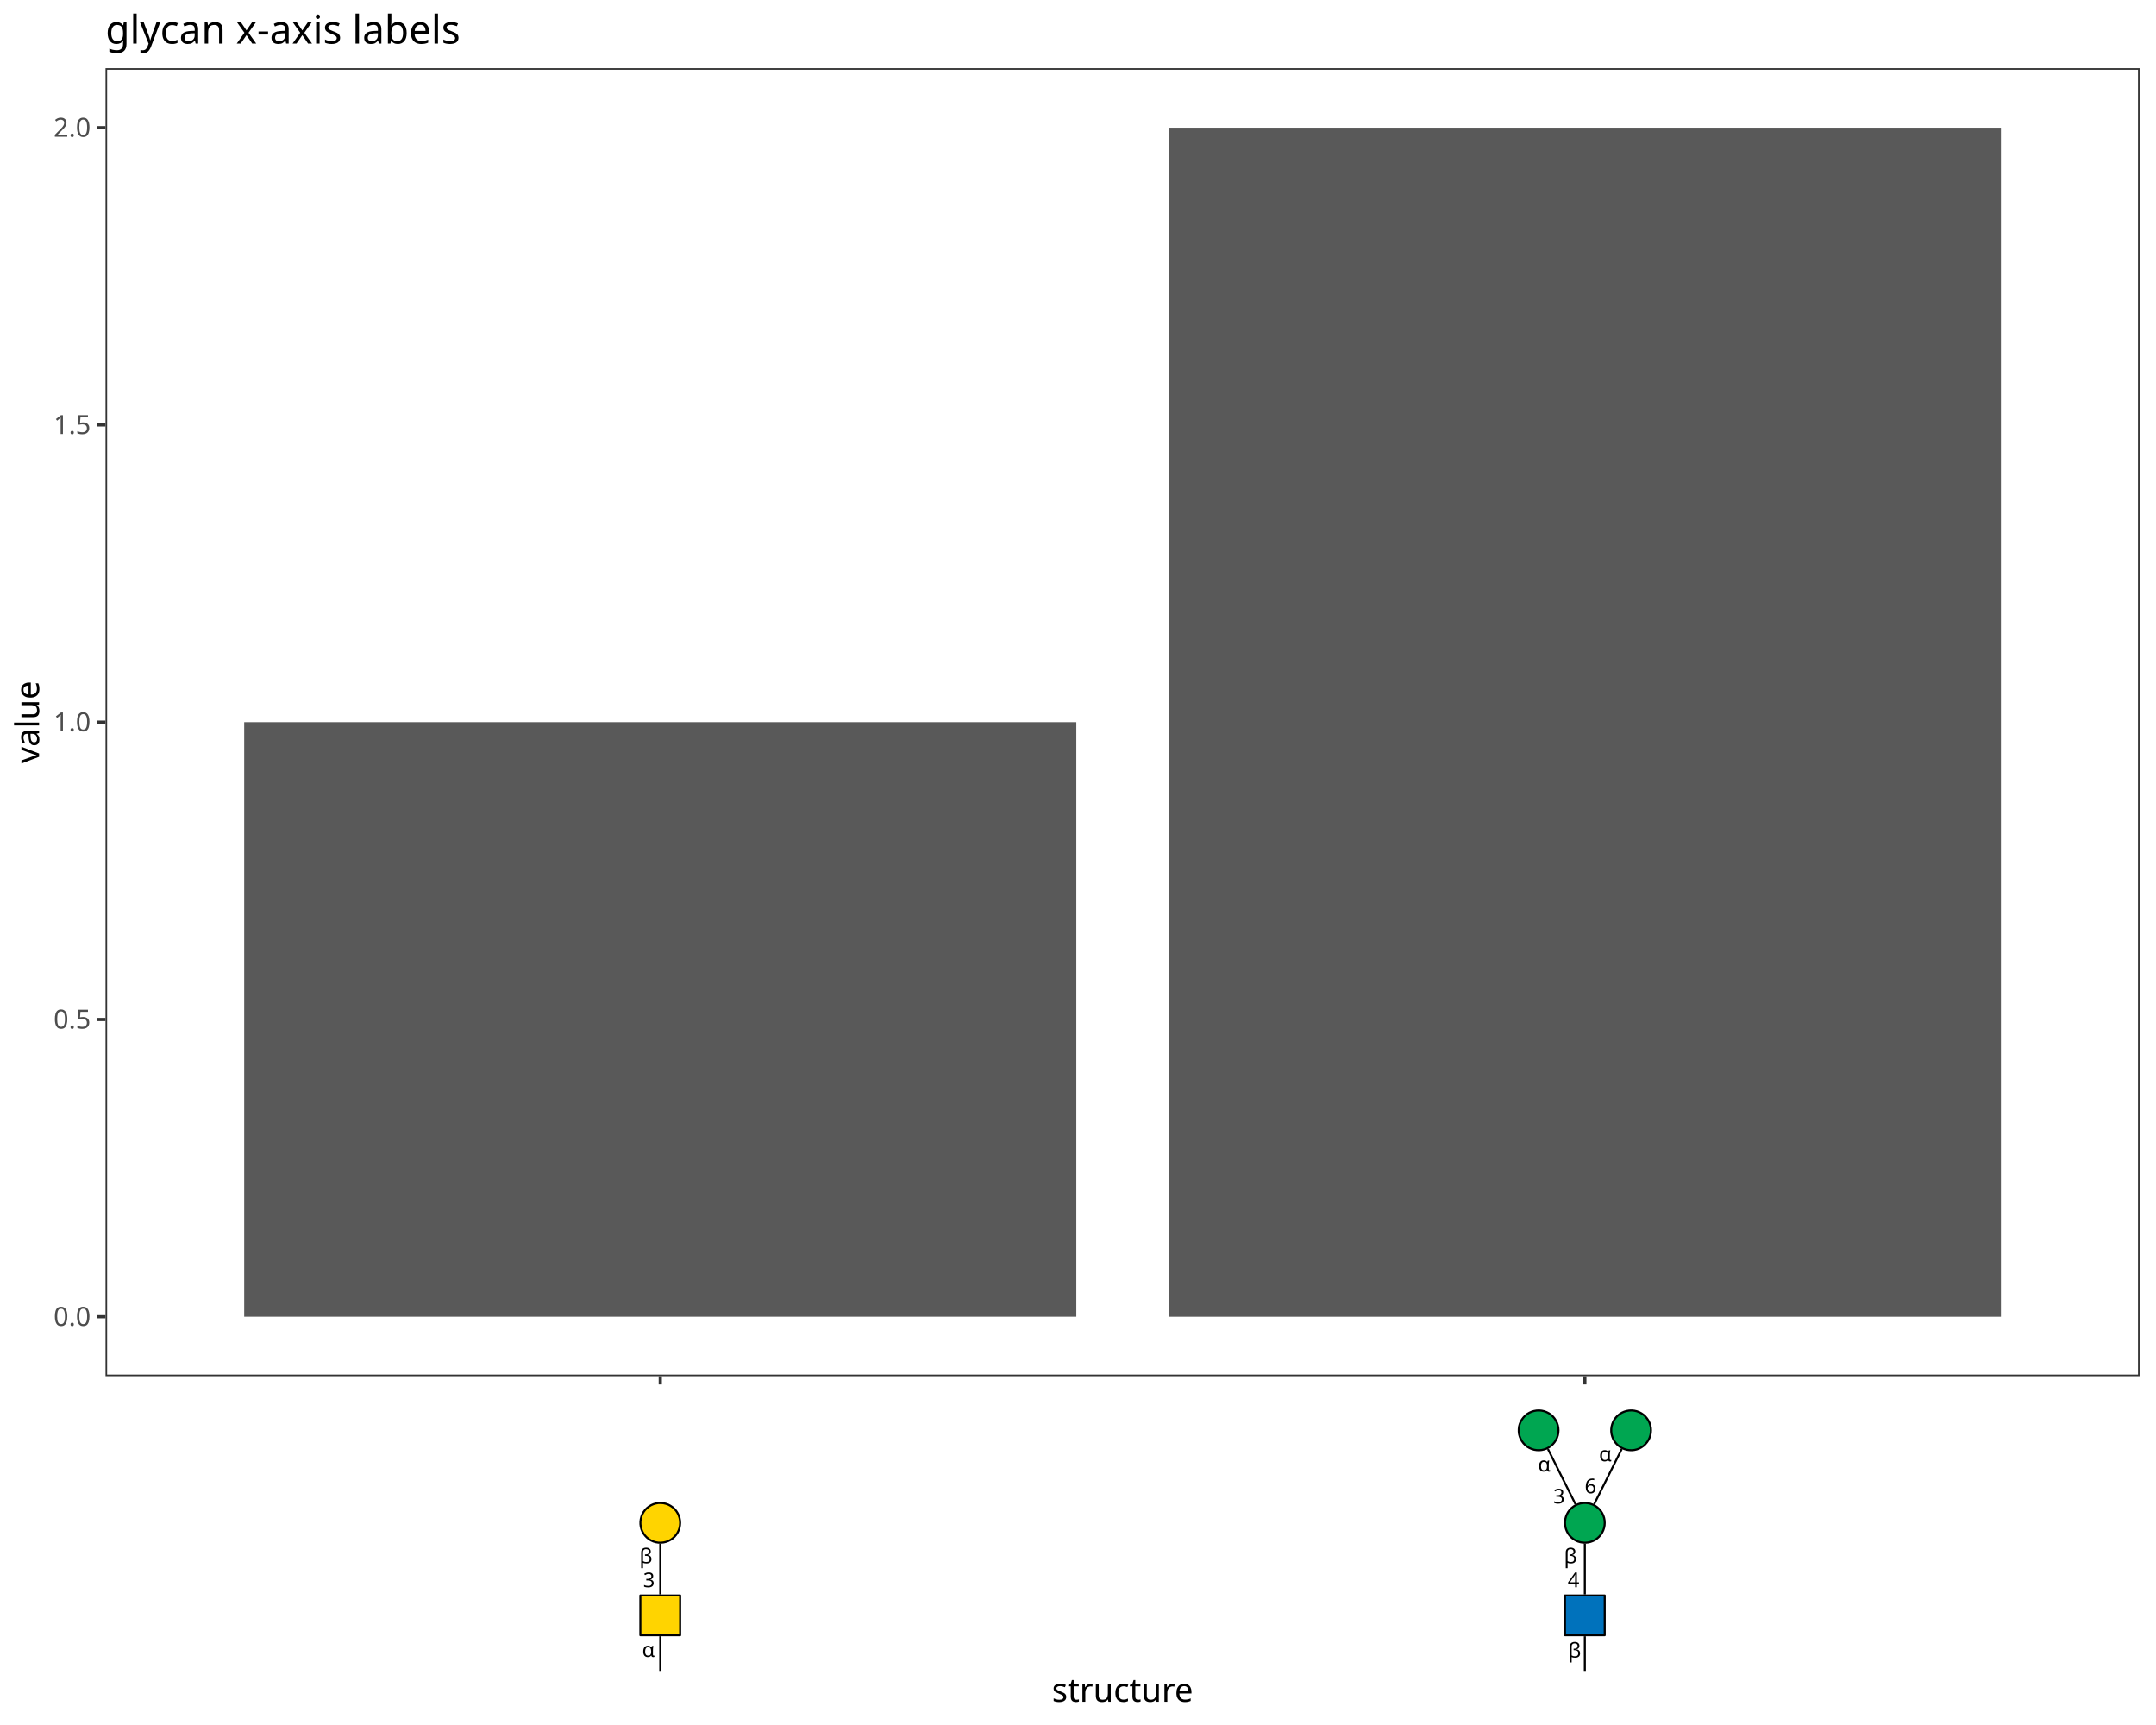
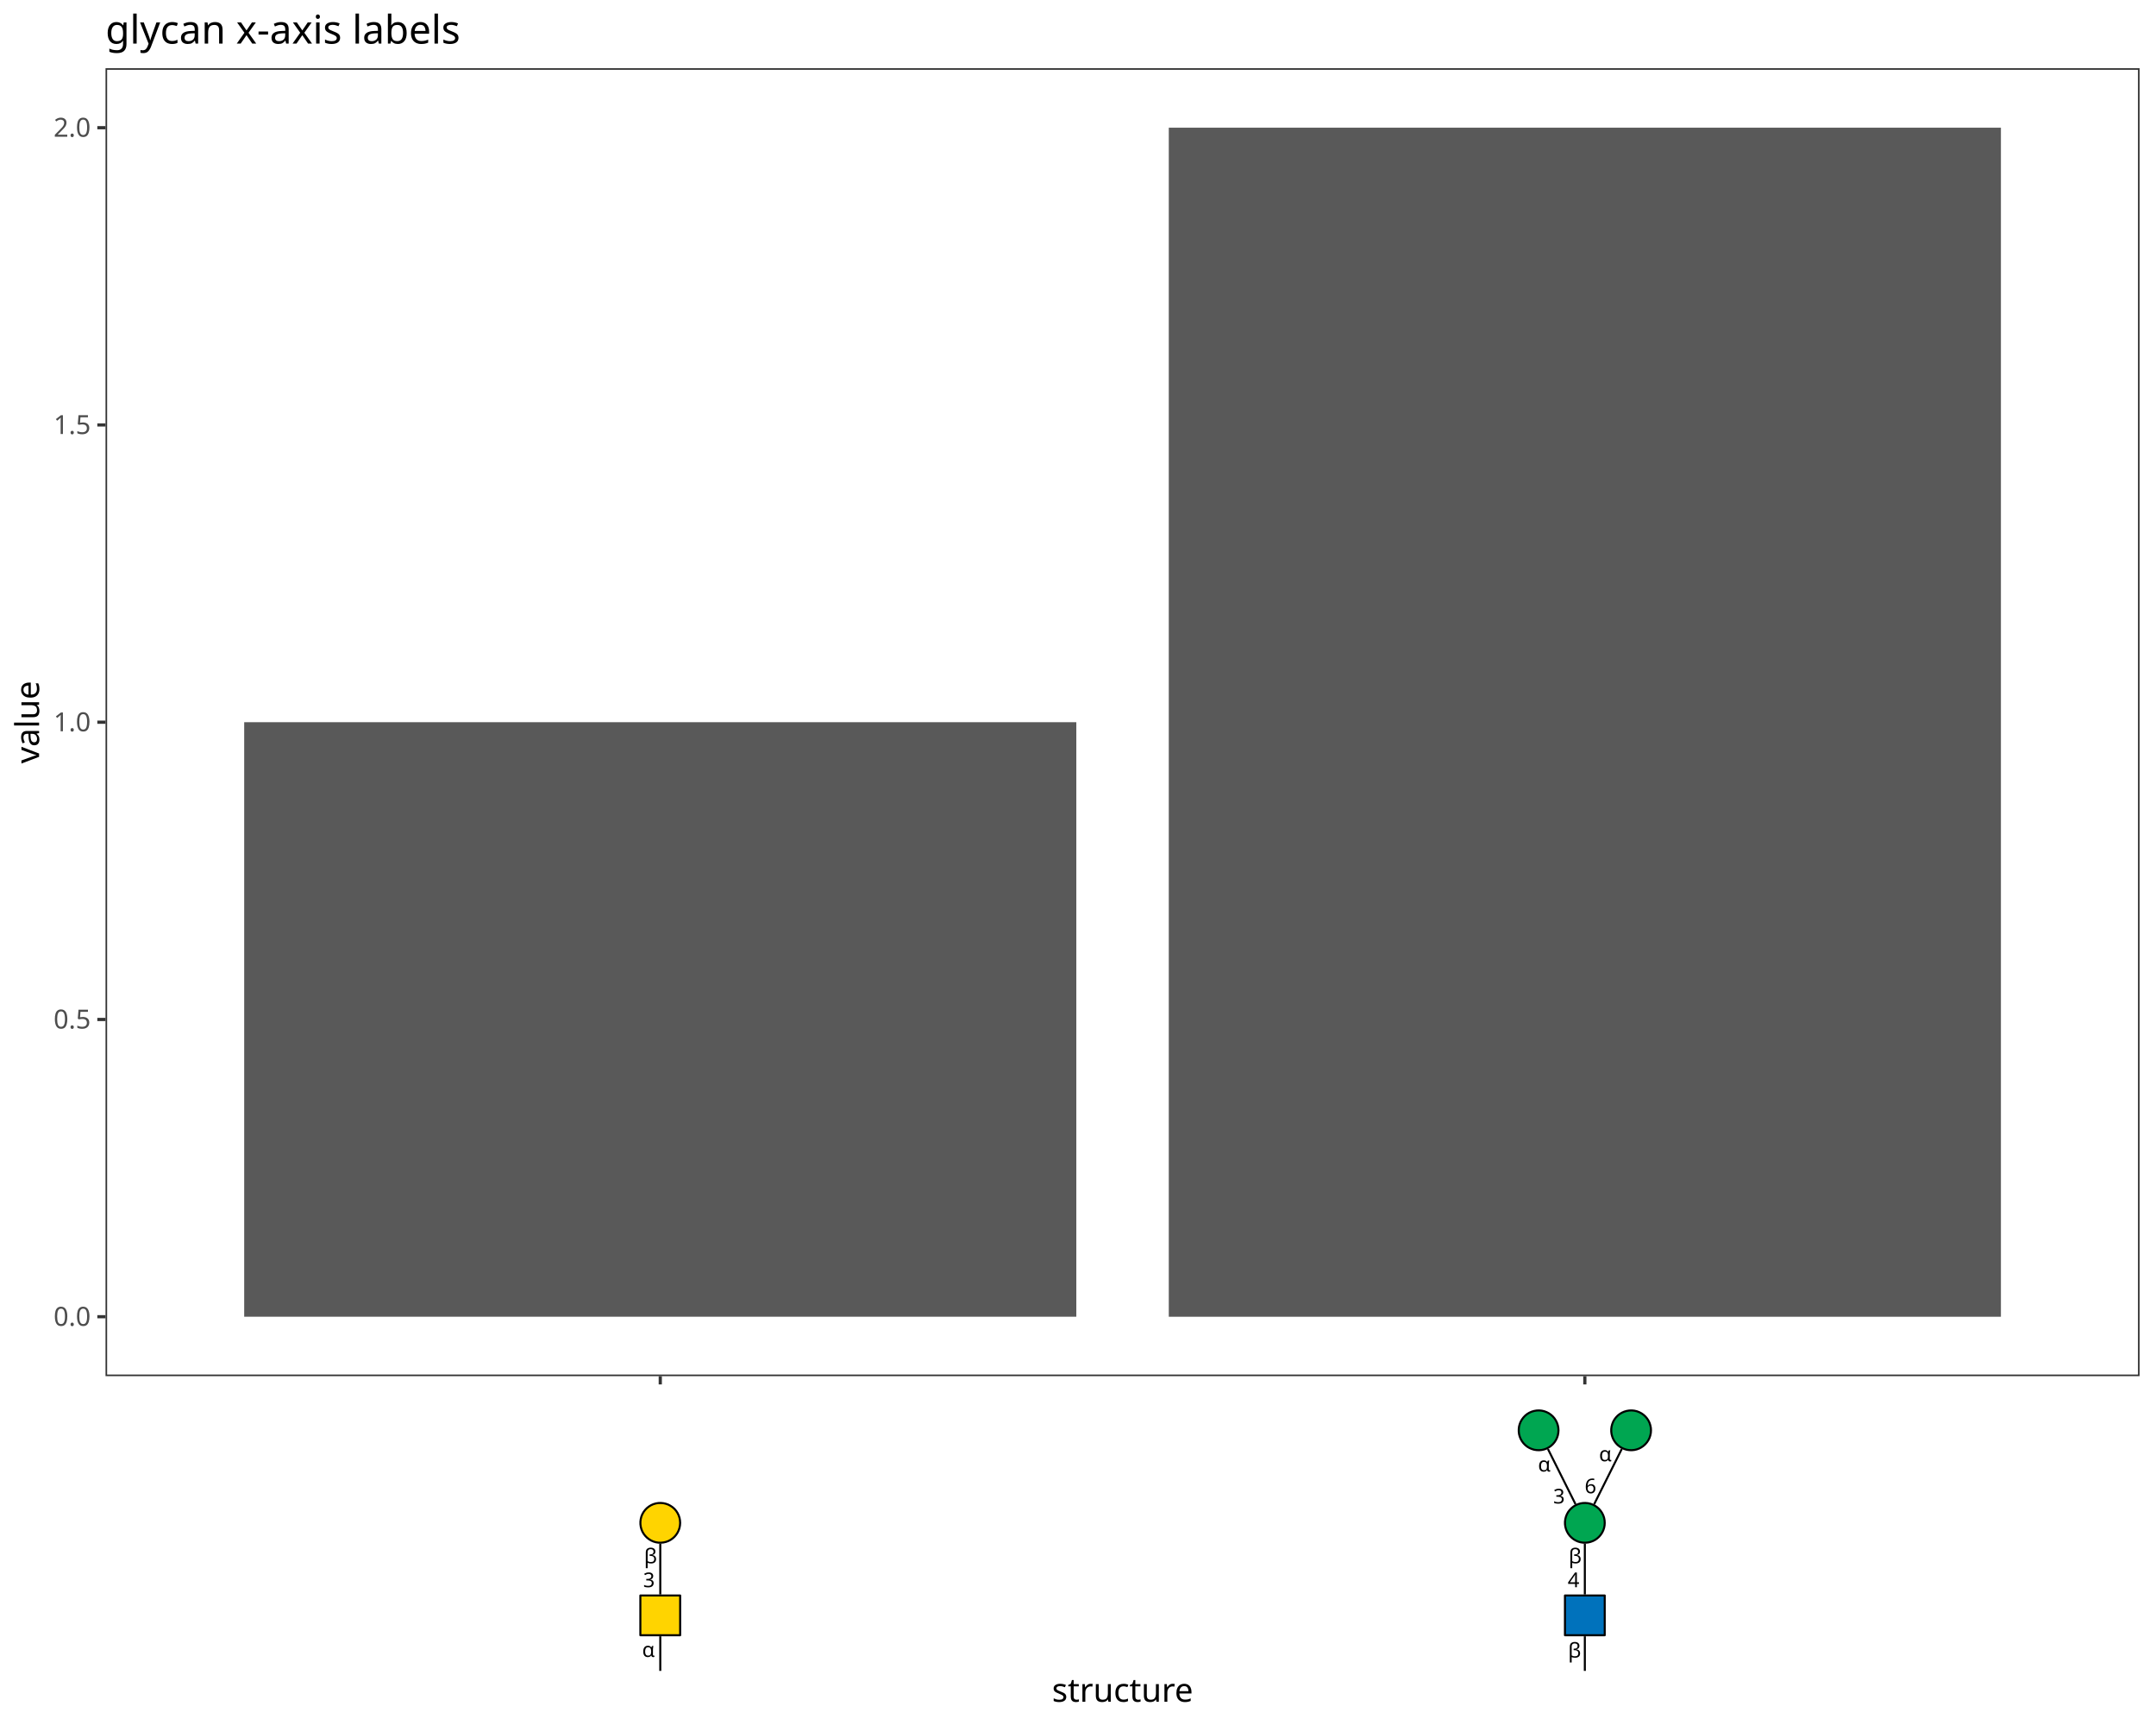
<svg xmlns="http://www.w3.org/2000/svg" class="svglite" data-engine-version="2.0" width="720.00pt" height="576.00pt" viewBox="0 0 720.00 576.00">
  <defs>
    <style type="text/css">
    .svglite line, .svglite polyline, .svglite polygon, .svglite path, .svglite rect, .svglite circle {
      fill: none;
      stroke: #000000;
      stroke-linecap: round;
      stroke-linejoin: round;
      stroke-miterlimit: 10.00;
    }
  </style>
  </defs>
  <rect width="100%" height="100%" style="stroke: none; fill: #FFFFFF;" />
  <defs>
    <clipPath id="cpMC4wMHw3MjAuMDB8MC4wMHw1NzYuMDA=">
      <rect x="0.00" y="0.00" width="720.00" height="576.00" />
    </clipPath>
  </defs>
  <g clip-path="url(#cpMC4wMHw3MjAuMDB8MC4wMHw1NzYuMDA=)">
    <rect x="0.00" y="0.00" width="720.00" height="576.00" style="stroke-width: 1.07; stroke: #FFFFFF; fill: #FFFFFF;" />
  </g>
  <defs>
    <clipPath id="cpMzUuMjR8NzE0LjUyfDIyLjc4fDQ1OS41Mw==">
      <rect x="35.24" y="22.78" width="679.28" height="436.74" />
    </clipPath>
  </defs>
  <g clip-path="url(#cpMzUuMjR8NzE0LjUyfDIyLjc4fDQ1OS41Mw==)">
    <rect x="35.24" y="22.78" width="679.28" height="436.74" style="stroke-width: 1.07; stroke: none; fill: #FFFFFF;" />
    <rect x="81.55" y="241.15" width="277.89" height="198.52" style="stroke-width: 1.07; stroke: none; stroke-linecap: butt; stroke-linejoin: miter; fill: #595959;" />
    <rect x="390.32" y="42.64" width="277.89" height="397.04" style="stroke-width: 1.07; stroke: none; stroke-linecap: butt; stroke-linejoin: miter; fill: #595959;" />
    <rect x="35.24" y="22.78" width="679.28" height="436.74" style="stroke-width: 1.07; stroke: #333333;" />
  </g>
  <g clip-path="url(#cpMC4wMHw3MjAuMDB8MC4wMHw1NzYuMDA=)">
    <text x="30.31" y="442.70" text-anchor="end" style="font-size: 8.80px; fill: #4D4D4D; font-family: sans;" textLength="12.23px" lengthAdjust="spacingAndGlyphs">0.0</text>
    <text x="30.31" y="343.44" text-anchor="end" style="font-size: 8.80px; fill: #4D4D4D; font-family: sans;" textLength="12.23px" lengthAdjust="spacingAndGlyphs">0.5</text>
    <text x="30.31" y="244.18" text-anchor="end" style="font-size: 8.80px; fill: #4D4D4D; font-family: sans;" textLength="12.23px" lengthAdjust="spacingAndGlyphs">1.0</text>
    <text x="30.31" y="144.92" text-anchor="end" style="font-size: 8.80px; fill: #4D4D4D; font-family: sans;" textLength="12.23px" lengthAdjust="spacingAndGlyphs">1.5</text>
    <text x="30.31" y="45.66" text-anchor="end" style="font-size: 8.80px; fill: #4D4D4D; font-family: sans;" textLength="12.23px" lengthAdjust="spacingAndGlyphs">2.0</text>
    <polyline points="32.50,439.67 35.24,439.67 " style="stroke-width: 1.07; stroke: #333333; stroke-linecap: butt;" />
    <polyline points="32.50,340.41 35.24,340.41 " style="stroke-width: 1.07; stroke: #333333; stroke-linecap: butt;" />
    <polyline points="32.50,241.15 35.24,241.15 " style="stroke-width: 1.07; stroke: #333333; stroke-linecap: butt;" />
    <polyline points="32.50,141.90 35.24,141.90 " style="stroke-width: 1.07; stroke: #333333; stroke-linecap: butt;" />
    <polyline points="32.50,42.64 35.24,42.64 " style="stroke-width: 1.07; stroke: #333333; stroke-linecap: butt;" />
    <polyline points="220.50,462.27 220.50,459.53 " style="stroke-width: 1.07; stroke: #333333; stroke-linecap: butt;" />
    <polyline points="529.26,462.27 529.26,459.53 " style="stroke-width: 1.07; stroke: #333333; stroke-linecap: butt;" />
    <line x1="220.50" y1="539.39" x2="220.50" y2="508.50" style="stroke-width: 0.68; stroke-linecap: butt;" />
    <line x1="220.50" y1="539.39" x2="220.50" y2="557.93" style="stroke-width: 0.68; stroke-linecap: butt;" />
    <polygon points="227.14,508.50 227.08,507.65 226.92,506.81 226.65,506.00 226.28,505.24 225.82,504.52 225.27,503.87 224.64,503.30 223.94,502.82 223.19,502.42 222.39,502.13 221.56,501.94 220.71,501.86 219.86,501.88 219.02,502.02 218.20,502.26 217.42,502.61 216.70,503.05 216.03,503.58 215.44,504.19 214.93,504.87 214.51,505.61 214.19,506.40 213.98,507.23 213.87,508.07 213.87,508.92 213.98,509.77 214.19,510.59 214.51,511.38 214.93,512.12 215.44,512.80 216.03,513.41 216.70,513.94 217.42,514.38 218.20,514.73 219.02,514.97 219.86,515.11 220.71,515.13 221.56,515.05 222.39,514.86 223.19,514.57 223.94,514.18 224.64,513.69 225.27,513.12 225.82,512.47 226.28,511.76 226.65,510.99 226.92,510.18 227.08,509.35 227.14,508.50 " style="stroke-width: 0.68; stroke: #FFFFFF; stroke-linecap: butt; fill: #FFFFFF;" />
    <polygon points="213.85,546.03 213.85,532.75 227.14,532.75 227.14,546.03 213.85,546.03 " style="stroke-width: 0.68; stroke: #FFFFFF; stroke-linecap: butt; fill: #FFFFFF;" />
    <polygon points="227.14,508.50 227.08,507.65 226.92,506.81 226.65,506.00 226.28,505.24 225.82,504.52 225.27,503.87 224.64,503.30 223.94,502.82 223.19,502.42 222.39,502.13 221.56,501.94 220.71,501.86 219.86,501.88 219.02,502.02 218.20,502.26 217.42,502.61 216.70,503.05 216.03,503.58 215.44,504.19 214.93,504.87 214.51,505.61 214.19,506.40 213.98,507.23 213.87,508.07 213.87,508.92 213.98,509.77 214.19,510.59 214.51,511.38 214.93,512.12 215.44,512.80 216.03,513.41 216.70,513.94 217.42,514.38 218.20,514.73 219.02,514.97 219.86,515.11 220.71,515.13 221.56,515.05 222.39,514.86 223.19,514.57 223.94,514.18 224.64,513.69 225.27,513.12 225.82,512.47 226.28,511.76 226.65,510.99 226.92,510.18 227.08,509.35 227.14,508.50 " style="stroke-width: 0.68; stroke-linecap: butt; fill: #FFD400;" />
    <polygon points="213.85,546.03 213.85,532.75 227.14,532.75 227.14,546.03 213.85,546.03 " style="stroke-width: 0.68; stroke-linecap: butt; fill: #FFD400;" />
-     <text x="213.55" y="522.00" style="font-size: 6.83px; font-family: sans;" textLength="3.17px" lengthAdjust="spacingAndGlyphs">β</text>
+     <text x="215.09" y="522.00" style="font-size: 6.83px; font-family: sans;" textLength="3.17px" lengthAdjust="spacingAndGlyphs">β</text>
    <text x="214.78" y="529.99" style="font-size: 6.83px; font-family: sans;" textLength="3.80px" lengthAdjust="spacingAndGlyphs">3</text>
    <text x="214.44" y="553.27" style="font-size: 6.83px; font-family: sans;" textLength="4.10px" lengthAdjust="spacingAndGlyphs">α</text>
    <line x1="529.26" y1="508.50" x2="513.81" y2="477.60" style="stroke-width: 0.68; stroke-linecap: butt;" />
    <line x1="529.26" y1="508.50" x2="544.71" y2="477.60" style="stroke-width: 0.68; stroke-linecap: butt;" />
    <line x1="529.26" y1="539.39" x2="529.26" y2="508.50" style="stroke-width: 0.68; stroke-linecap: butt;" />
    <line x1="529.26" y1="539.39" x2="529.26" y2="557.93" style="stroke-width: 0.68; stroke-linecap: butt;" />
    <polygon points="522.62,546.03 522.62,532.75 535.90,532.75 535.90,546.03 522.62,546.03 " style="stroke-width: 0.68; stroke: #FFFFFF; stroke-linecap: butt; fill: #FFFFFF;" />
    <polygon points="520.46,477.60 520.40,476.75 520.24,475.92 519.97,475.11 519.60,474.34 519.14,473.63 518.59,472.98 517.96,472.41 517.26,471.92 516.50,471.53 515.70,471.23 514.87,471.04 514.03,470.96 513.18,470.99 512.34,471.13 511.52,471.37 510.74,471.71 510.01,472.15 509.35,472.68 508.76,473.30 508.25,473.98 507.83,474.72 507.51,475.51 507.29,476.33 507.19,477.18 507.19,478.03 507.29,478.87 507.51,479.69 507.83,480.48 508.25,481.22 508.76,481.91 509.35,482.52 510.01,483.05 510.74,483.49 511.52,483.83 512.34,484.08 513.18,484.21 514.03,484.24 514.87,484.16 515.70,483.97 516.50,483.68 517.26,483.28 517.96,482.79 518.59,482.22 519.14,481.57 519.60,480.86 519.97,480.09 520.24,479.29 520.40,478.45 520.46,477.60 " style="stroke-width: 0.68; stroke: #FFFFFF; stroke-linecap: butt; fill: #FFFFFF;" />
    <polygon points="551.35,477.60 551.30,476.75 551.13,475.92 550.87,475.11 550.50,474.34 550.03,473.63 549.48,472.98 548.85,472.41 548.15,471.92 547.40,471.53 546.60,471.23 545.77,471.04 544.92,470.96 544.07,470.99 543.23,471.13 542.41,471.37 541.64,471.71 540.91,472.15 540.24,472.68 539.65,473.30 539.14,473.98 538.72,474.72 538.41,475.51 538.19,476.33 538.08,477.18 538.08,478.03 538.19,478.87 538.41,479.69 538.72,480.48 539.14,481.22 539.65,481.91 540.24,482.52 540.91,483.05 541.64,483.49 542.41,483.83 543.23,484.08 544.07,484.21 544.92,484.24 545.77,484.16 546.60,483.97 547.40,483.68 548.15,483.28 548.85,482.79 549.48,482.22 550.03,481.57 550.50,480.86 550.87,480.09 551.13,479.29 551.30,478.45 551.35,477.60 " style="stroke-width: 0.68; stroke: #FFFFFF; stroke-linecap: butt; fill: #FFFFFF;" />
    <polygon points="535.90,508.50 535.85,507.65 535.69,506.81 535.42,506.00 535.05,505.24 534.58,504.52 534.03,503.87 533.40,503.30 532.71,502.82 531.95,502.42 531.15,502.13 530.32,501.94 529.47,501.86 528.62,501.88 527.78,502.02 526.97,502.26 526.19,502.61 525.46,503.05 524.80,503.58 524.20,504.19 523.69,504.87 523.28,505.61 522.96,506.40 522.74,507.23 522.63,508.07 522.63,508.92 522.74,509.77 522.96,510.59 523.28,511.38 523.69,512.12 524.20,512.80 524.80,513.41 525.46,513.94 526.19,514.38 526.97,514.73 527.78,514.97 528.62,515.11 529.47,515.13 530.32,515.05 531.15,514.86 531.95,514.57 532.71,514.18 533.40,513.69 534.03,513.12 534.58,512.47 535.05,511.76 535.42,510.99 535.69,510.18 535.85,509.35 535.90,508.50 " style="stroke-width: 0.68; stroke: #FFFFFF; stroke-linecap: butt; fill: #FFFFFF;" />
    <polygon points="522.62,546.03 522.62,532.75 535.90,532.75 535.90,546.03 522.62,546.03 " style="stroke-width: 0.68; stroke-linecap: butt; fill: #0072BC;" />
    <polygon points="520.46,477.60 520.40,476.75 520.24,475.92 519.97,475.11 519.60,474.34 519.14,473.63 518.59,472.98 517.96,472.41 517.26,471.92 516.50,471.53 515.70,471.23 514.87,471.04 514.03,470.96 513.18,470.99 512.34,471.13 511.52,471.37 510.74,471.71 510.01,472.15 509.35,472.68 508.76,473.30 508.25,473.98 507.83,474.72 507.51,475.51 507.29,476.33 507.19,477.18 507.19,478.03 507.29,478.87 507.51,479.69 507.83,480.48 508.25,481.22 508.76,481.91 509.35,482.52 510.01,483.05 510.74,483.49 511.52,483.83 512.34,484.08 513.18,484.21 514.03,484.24 514.87,484.16 515.70,483.97 516.50,483.68 517.26,483.28 517.96,482.79 518.59,482.22 519.14,481.57 519.60,480.86 519.97,480.09 520.24,479.29 520.40,478.45 520.46,477.60 " style="stroke-width: 0.68; stroke-linecap: butt; fill: #00A651;" />
    <polygon points="551.35,477.60 551.30,476.75 551.13,475.92 550.87,475.11 550.50,474.34 550.03,473.63 549.48,472.98 548.85,472.41 548.15,471.92 547.40,471.53 546.60,471.23 545.77,471.04 544.92,470.96 544.07,470.99 543.23,471.13 542.41,471.37 541.64,471.71 540.91,472.15 540.24,472.68 539.65,473.30 539.14,473.98 538.72,474.72 538.41,475.51 538.19,476.33 538.08,477.18 538.08,478.03 538.19,478.87 538.41,479.69 538.72,480.48 539.14,481.22 539.65,481.91 540.24,482.52 540.91,483.05 541.64,483.49 542.41,483.83 543.23,484.08 544.07,484.21 544.92,484.24 545.77,484.16 546.60,483.97 547.40,483.68 548.15,483.28 548.85,482.79 549.48,482.22 550.03,481.57 550.50,480.86 550.87,480.09 551.13,479.29 551.30,478.45 551.35,477.60 " style="stroke-width: 0.68; stroke-linecap: butt; fill: #00A651;" />
    <polygon points="535.90,508.50 535.85,507.65 535.69,506.81 535.42,506.00 535.05,505.24 534.58,504.52 534.03,503.87 533.40,503.30 532.71,502.82 531.95,502.42 531.15,502.13 530.32,501.94 529.47,501.86 528.62,501.88 527.78,502.02 526.97,502.26 526.19,502.61 525.46,503.05 524.80,503.58 524.20,504.19 523.69,504.87 523.28,505.61 522.96,506.40 522.74,507.23 522.63,508.07 522.63,508.92 522.74,509.77 522.96,510.59 523.28,511.38 523.69,512.12 524.20,512.80 524.80,513.41 525.46,513.94 526.19,514.38 526.97,514.73 527.78,514.97 528.62,515.11 529.47,515.13 530.32,515.05 531.15,514.86 531.95,514.57 532.71,514.18 533.40,513.69 534.03,513.12 534.58,512.47 535.05,511.76 535.42,510.99 535.69,510.18 535.85,509.35 535.90,508.50 " style="stroke-width: 0.68; stroke-linecap: butt; fill: #00A651;" />
    <text x="513.61" y="491.36" style="font-size: 6.83px; font-family: sans;" textLength="4.10px" lengthAdjust="spacingAndGlyphs">α</text>
    <text x="518.69" y="502.04" style="font-size: 6.83px; font-family: sans;" textLength="3.80px" lengthAdjust="spacingAndGlyphs">3</text>
    <text x="533.99" y="487.94" style="font-size: 6.83px; font-family: sans;" textLength="4.10px" lengthAdjust="spacingAndGlyphs">α</text>
    <text x="529.20" y="498.63" style="font-size: 6.83px; font-family: sans;" textLength="3.80px" lengthAdjust="spacingAndGlyphs">6</text>
-     <text x="522.31" y="522.00" style="font-size: 6.83px; font-family: sans;" textLength="3.17px" lengthAdjust="spacingAndGlyphs">β</text>
+     <text x="523.86" y="522.00" style="font-size: 6.83px; font-family: sans;" textLength="3.17px" lengthAdjust="spacingAndGlyphs">β</text>
    <text x="523.54" y="529.99" style="font-size: 6.83px; font-family: sans;" textLength="3.80px" lengthAdjust="spacingAndGlyphs">4</text>
    <text x="523.67" y="553.48" style="font-size: 6.83px; font-family: sans;" textLength="3.17px" lengthAdjust="spacingAndGlyphs">β</text>
    <text x="374.88" y="568.24" text-anchor="middle" style="font-size: 11.00px; font-family: sans;" textLength="42.80px" lengthAdjust="spacingAndGlyphs">structure</text>
    <text transform="translate(13.05,241.15) rotate(-90)" text-anchor="middle" style="font-size: 11.00px; font-family: sans;" textLength="26.30px" lengthAdjust="spacingAndGlyphs">value</text>
    <text x="35.24" y="14.56" style="font-size: 13.20px; font-family: sans;" textLength="114.48px" lengthAdjust="spacingAndGlyphs">glycan x-axis labels</text>
  </g>
</svg>
